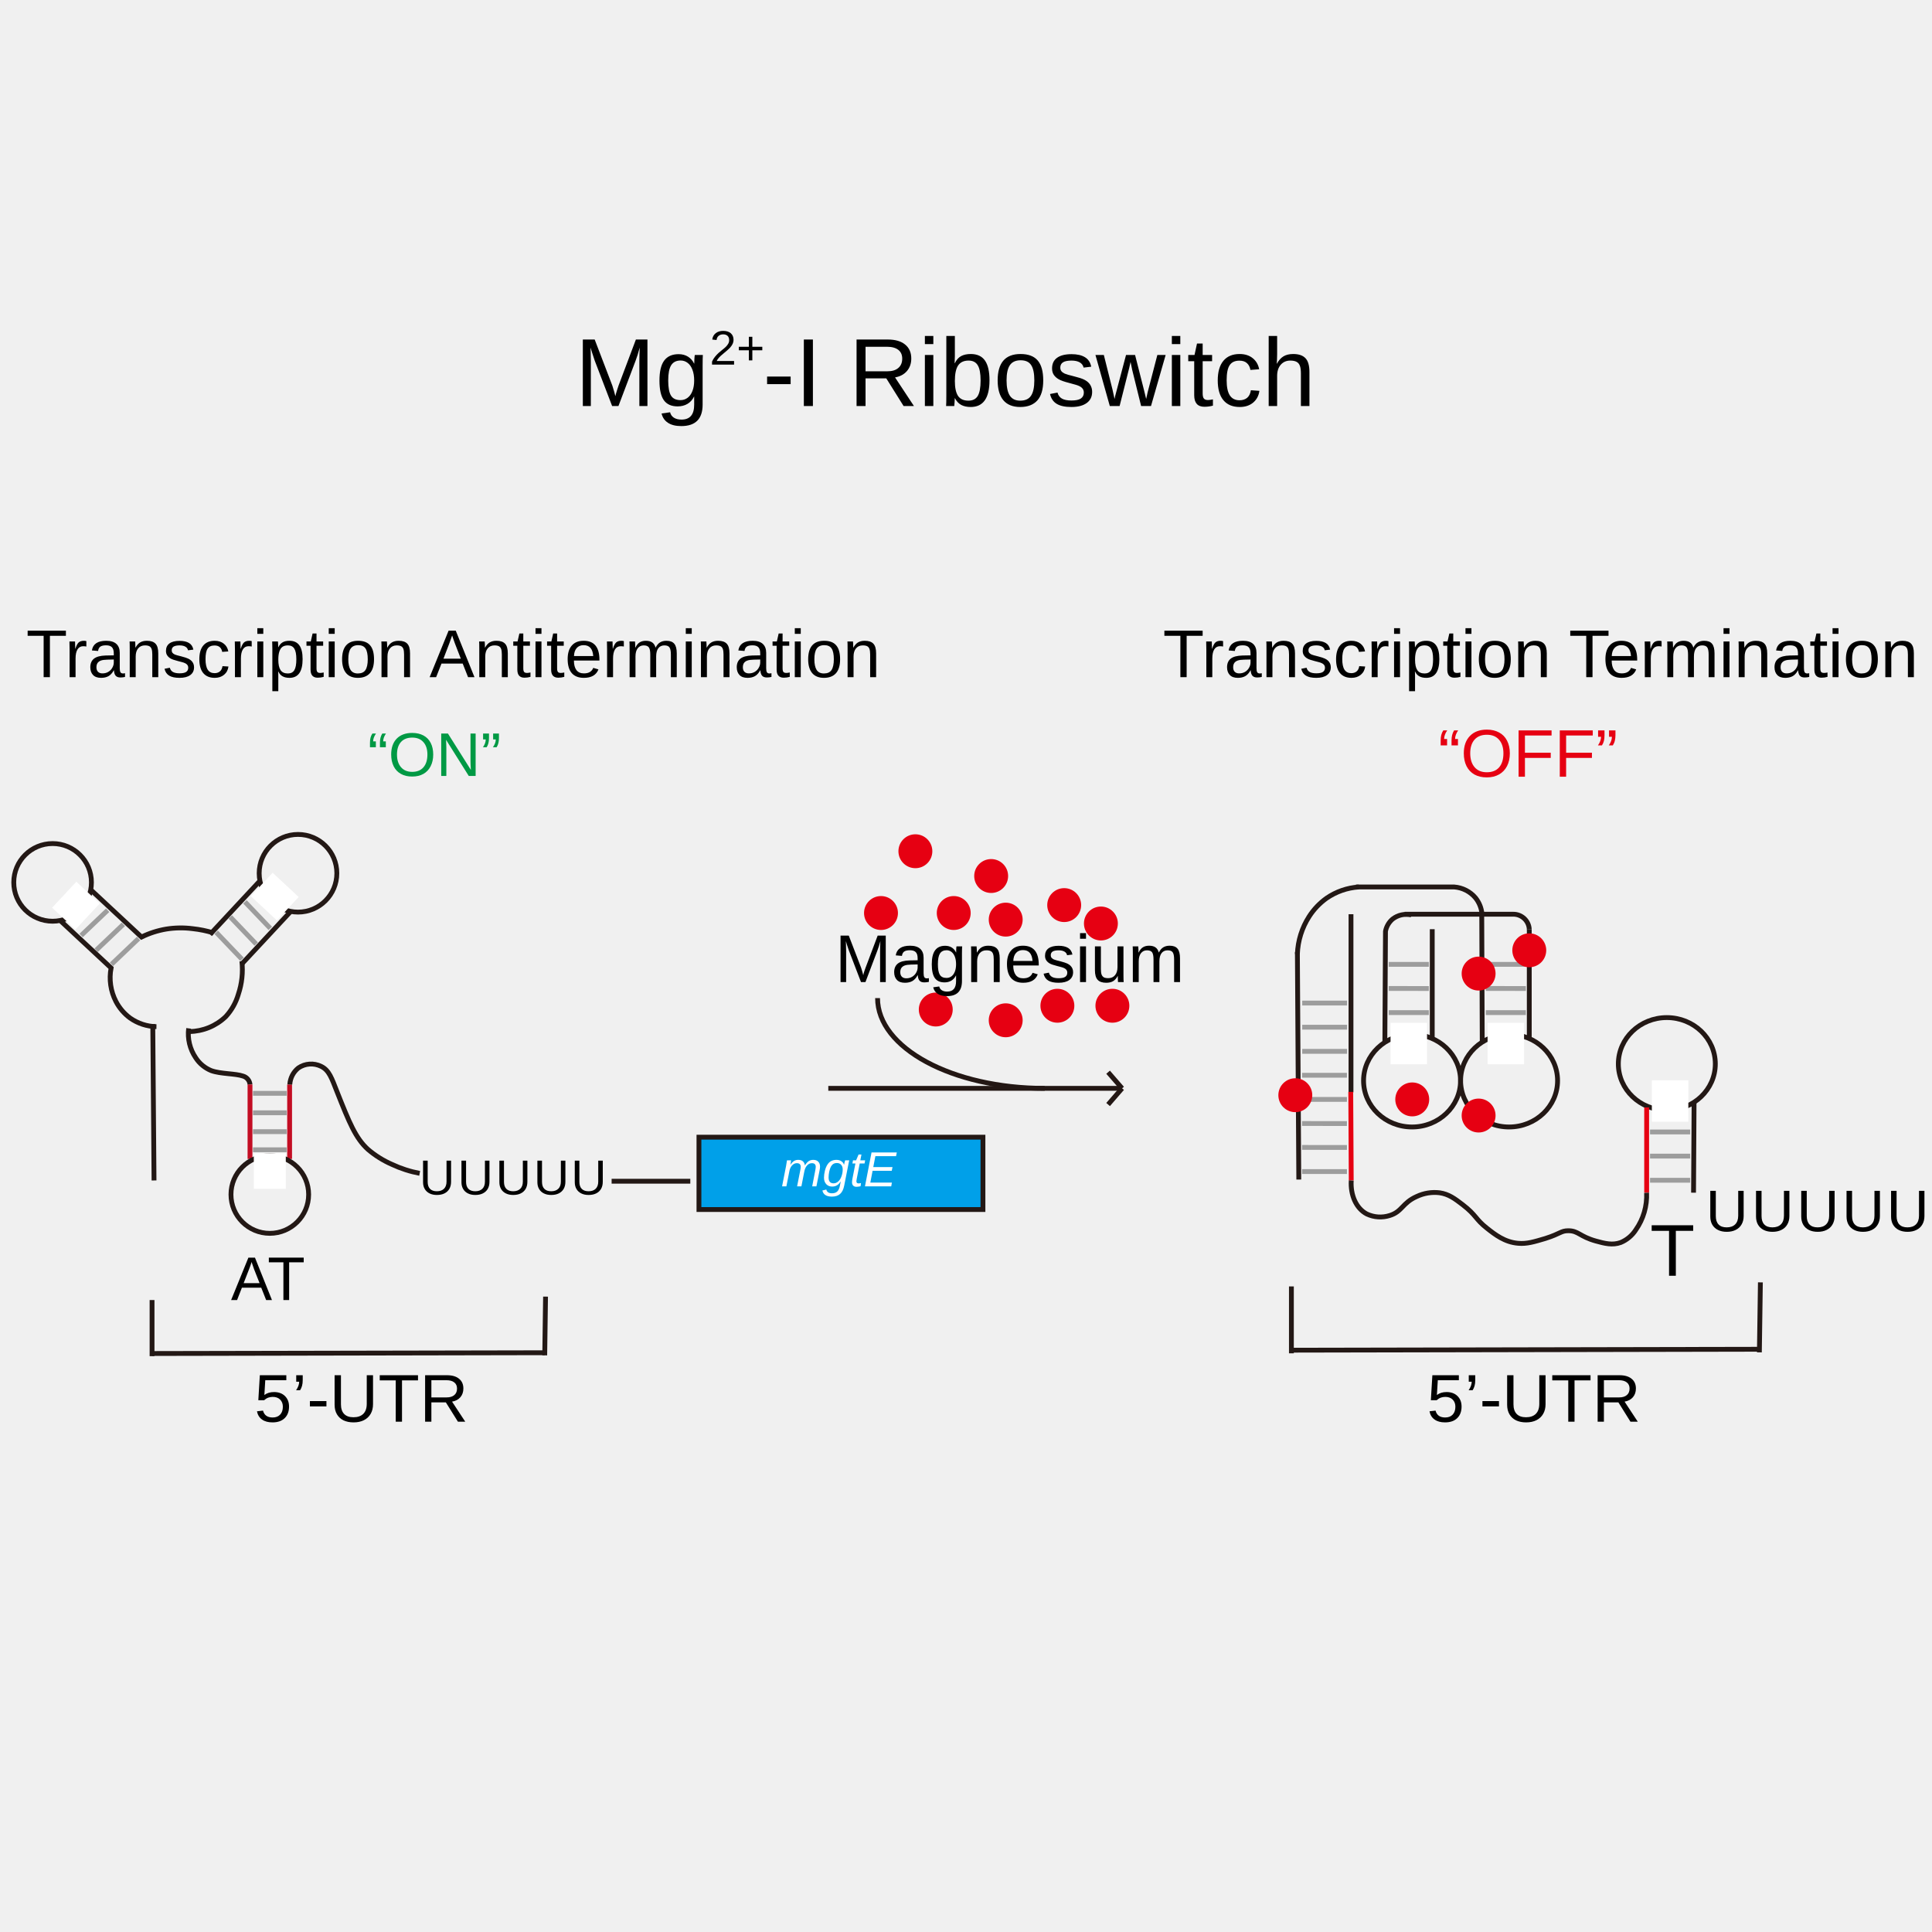
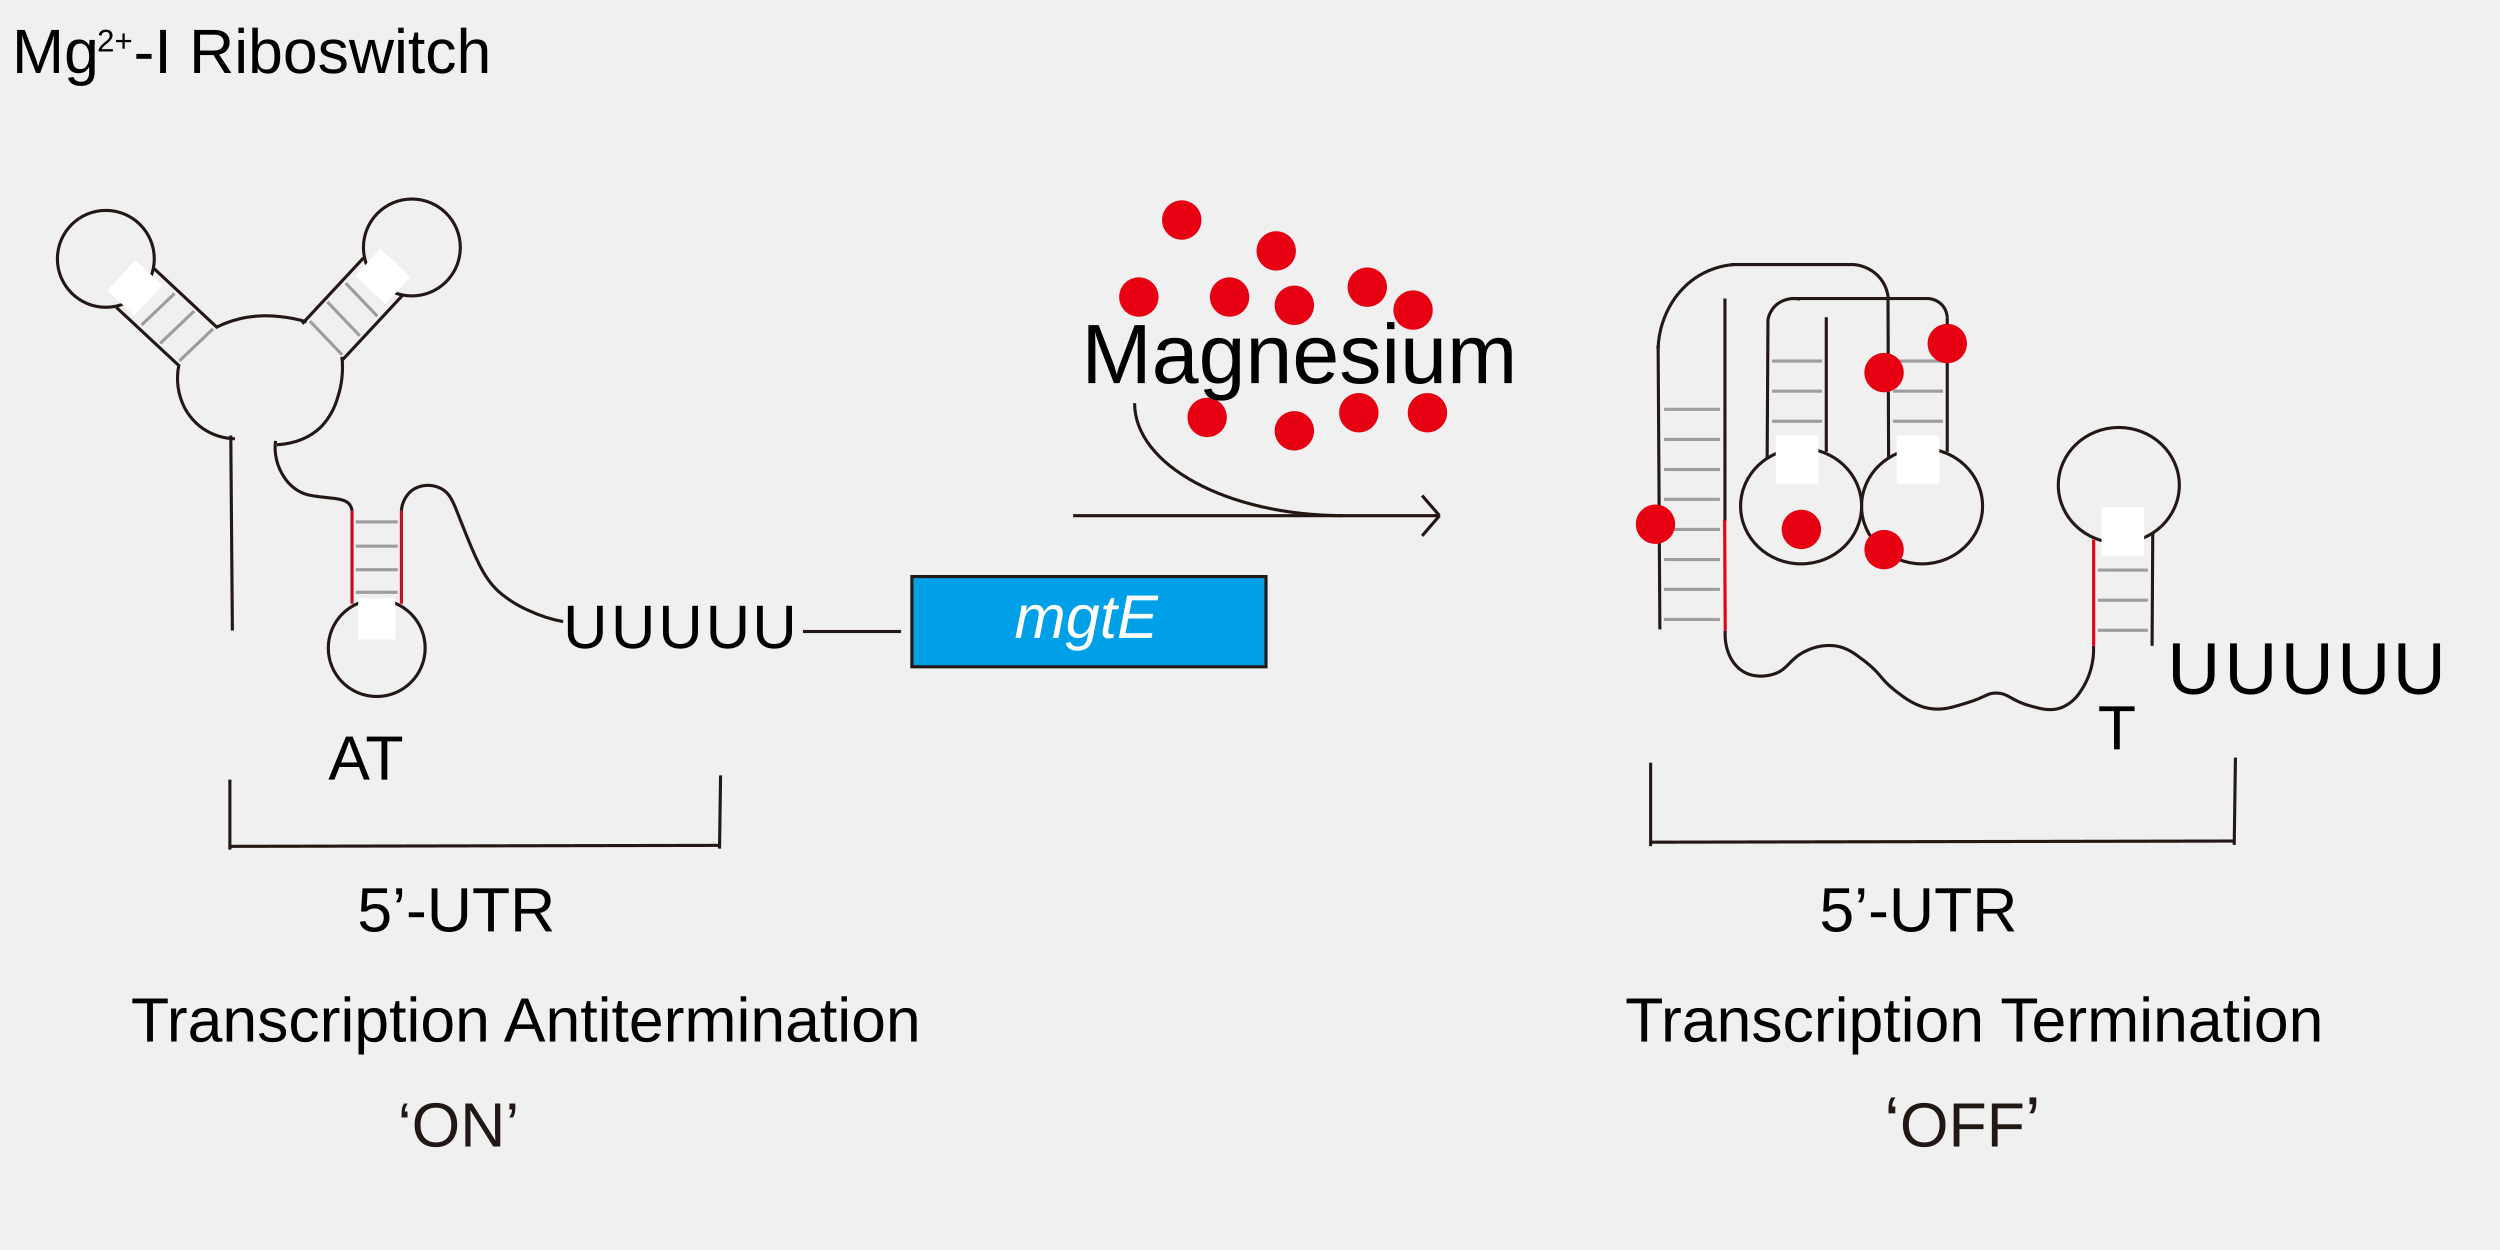
- <svg xmlns="http://www.w3.org/2000/svg" id="图层_1" data-name="图层 1" viewBox="0 0 400 400">
+ <svg xmlns="http://www.w3.org/2000/svg" id="图层_1" data-name="图层 1" viewBox="0 0 800 400">
  <defs>
-     <style>.cls-1{font-size:14px;}.cls-1,.cls-12,.cls-16,.cls-17,.cls-18,.cls-23,.cls-24,.cls-4,.cls-9{font-family:ArialMT, Arial;}.cls-2{letter-spacing:-0.04em;}.cls-3{letter-spacing:-0.06em;}.cls-12,.cls-4{font-size:12.76px;}.cls-4{fill:#094;}.cls-14,.cls-22,.cls-5,.cls-6,.cls-8{fill:none;}.cls-10,.cls-5{stroke:#231815;}.cls-6{stroke:#9d9d9d;}.cls-11,.cls-7{fill:#fff;}.cls-7{stroke:#fff;}.cls-8{stroke:#c30d23;}.cls-11,.cls-9{font-size:10.21px;}.cls-10{fill:#00a0e9;}.cls-11{font-family:Arial-ItalicMT, Arial;font-style:italic;}.cls-12{letter-spacing:-0.07em;}.cls-13{letter-spacing:-0.02em;}.cls-14,.cls-15{stroke:#e60012;}.cls-15,.cls-18{fill:#e60012;}.cls-16{font-size:12.16px;}.cls-17{font-size:15.21px;letter-spacing:-0.02em;}.cls-18{font-size:13.96px;}.cls-19{letter-spacing:-0.02em;}.cls-20{letter-spacing:-0.11em;}.cls-21{fill:#231714;}.cls-21,.cls-22{stroke:#231714;stroke-miterlimit:10;}.cls-23{font-size:20px;}.cls-24{font-size:10px;}</style>
+     <style>.cls-1,.cls-10,.cls-15,.cls-22,.cls-24{font-size:20px;}.cls-1,.cls-10,.cls-14,.cls-15,.cls-16,.cls-2,.cls-22,.cls-23,.cls-7{font-family:ArialMT, Arial;}.cls-2{font-size:10px;}.cls-12,.cls-18,.cls-3,.cls-4,.cls-6{fill:none;}.cls-3,.cls-8{stroke:#231815;}.cls-4{stroke:#9d9d9d;}.cls-5,.cls-9{fill:#fff;}.cls-5{stroke:#fff;}.cls-6{stroke:#c30d23;}.cls-7,.cls-9{font-size:19.67px;}.cls-8{fill:#00a0e9;}.cls-9{font-family:Arial-ItalicMT, Arial;font-style:italic;}.cls-10{letter-spacing:-0.07em;}.cls-11,.cls-15{letter-spacing:-0.02em;}.cls-12,.cls-13{stroke:#e60012;}.cls-13{fill:#e60012;}.cls-14{font-size:23.45px;}.cls-16{font-size:26.98px;}.cls-17{fill:#231714;}.cls-17,.cls-18{stroke:#231714;stroke-miterlimit:10;}.cls-19{letter-spacing:-0.04em;}.cls-20{letter-spacing:-0.06em;}.cls-21{letter-spacing:-0.11em;}.cls-22,.cls-23{fill:#211815;}.cls-23{font-size:22.84px;}.cls-25{letter-spacing:-0.04em;}</style>
  </defs>
-   <text class="cls-1" transform="translate(5.41 140.2)">
-     <tspan class="cls-2">T</tspan>
-     <tspan x="8.03" y="0">ranscription</tspan>
-     <tspan class="cls-3" x="80.4" y="0"> </tspan>
-     <tspan x="83.51" y="0">Antitermination</tspan>
-   </text>
-   <text class="cls-4" transform="translate(76.13 160.65)">“ON”</text>
-   <circle class="cls-5" cx="10.89" cy="182.69" r="8.04" />
-   <path class="cls-5" d="M12.62,190.73,23,200.4a10.72,10.72,0,0,0,1,6.94,10,10,0,0,0,2.93,3.43,9.78,9.78,0,0,0,5.46,1.79" />
-   <path class="cls-5" d="M18.74,184.17,29.3,194a18.76,18.76,0,0,1,5.14-1.65,19.11,19.11,0,0,1,5.43-.08,22.92,22.92,0,0,1,4.35.89" />
-   <line class="cls-6" x1="16.8" y1="193.68" x2="22.29" y2="188.45" />
-   <line class="cls-6" x1="19.91" y1="196.73" x2="25.54" y2="191.37" />
-   <line class="cls-6" x1="23.09" y1="199.64" x2="28.69" y2="194.31" />
-   <rect class="cls-7" x="12.53" y="184.7" width="6.36" height="5.62" transform="translate(-132.11 71.08) rotate(-46.99)" />
-   <circle class="cls-5" cx="61.7" cy="180.8" r="8.04" />
-   <line class="cls-5" x1="53.66" y1="182.54" x2="43.49" y2="193.46" />
-   <line class="cls-5" x1="60.23" y1="188.66" x2="50.06" y2="199.58" />
-   <line class="cls-6" x1="50.71" y1="186.72" x2="55.96" y2="192.21" />
-   <line class="cls-6" x1="47.67" y1="189.84" x2="53.04" y2="195.46" />
-   <line class="cls-6" x1="44.76" y1="193.02" x2="50.1" y2="198.61" />
-   <rect class="cls-7" x="54.07" y="182.45" width="5.62" height="6.36" transform="translate(-117.74 100.78) rotate(-47.05)" />
-   <path class="cls-5" d="M50.08,199a15.93,15.93,0,0,1-.73,6.84,11.56,11.56,0,0,1-2.61,4.64,11.09,11.09,0,0,1-7.49,3.09" />
-   <line class="cls-5" x1="31.63" y1="212.02" x2="31.89" y2="244.4" />
-   <path class="cls-5" d="M39.06,212.91A8.85,8.85,0,0,0,40.52,219a6.93,6.93,0,0,0,3.21,2.66c2,.72,5,.57,6.62,1.14a2,2,0,0,1,1.41,1.74" />
-   <line class="cls-8" x1="51.76" y1="224.53" x2="51.76" y2="239.95" />
-   <line class="cls-8" x1="59.96" y1="224.53" x2="59.96" y2="239.95" />
-   <line class="cls-6" x1="52.38" y1="226.36" x2="59.35" y2="226.36" />
-   <line class="cls-6" x1="52.38" y1="230.39" x2="59.35" y2="230.39" />
-   <line class="cls-6" x1="52.38" y1="234.3" x2="59.35" y2="234.3" />
-   <line class="cls-6" x1="52.38" y1="238.05" x2="59.35" y2="238.05" />
-   <circle class="cls-5" cx="55.86" cy="247.31" r="8.04" />
-   <rect class="cls-7" x="53.05" y="239.27" width="5.62" height="6.36" />
-   <path class="cls-5" d="M60,224.53a4.74,4.74,0,0,1,1.77-3.42,4.68,4.68,0,0,1,4.72-.33c1.67.81,2.17,2.43,3.31,5.31,2.52,6.34,3.82,9.56,6.38,11.88a20,20,0,0,0,5,3.12,23.93,23.93,0,0,0,5.71,1.84" />
-   <text class="cls-9" transform="translate(86.81 247.31)">U</text>
-   <text class="cls-9" transform="translate(94.76 247.31)">U</text>
-   <text class="cls-9" transform="translate(102.61 247.31)">U</text>
-   <text class="cls-9" transform="translate(110.48 247.31)">U</text>
-   <text class="cls-9" transform="translate(118.22 247.31)">U</text>
-   <line class="cls-5" x1="126.63" y1="244.56" x2="142.92" y2="244.56" />
-   <rect class="cls-10" x="144.71" y="235.44" width="58.8" height="14.98" />
-   <text class="cls-11" transform="translate(161.75 245.62)">mgtE</text>
-   <line class="cls-5" x1="31.48" y1="269.16" x2="31.48" y2="280.78" />
-   <line class="cls-5" x1="112.79" y1="280.07" x2="31.48" y2="280.23" />
-   <line class="cls-5" x1="112.95" y1="268.45" x2="112.78" y2="280.61" />
-   <text class="cls-12" transform="translate(47.82 269.16)">A<tspan class="cls-13" x="7.56" y="0">T</tspan>
-   </text>
-   <text class="cls-1" transform="translate(52.64 294.35)">5’-UTR</text>
-   <line class="cls-5" x1="268.9" y1="244.21" x2="268.61" y2="197.08" />
-   <ellipse class="cls-5" cx="345.1" cy="220.27" rx="10.04" ry="9.59" />
-   <rect class="cls-7" x="342.5" y="224.17" width="6.55" height="7.57" />
-   <line class="cls-14" x1="340.92" y1="229.28" x2="340.92" y2="246.93" />
-   <line class="cls-5" x1="350.74" y1="228.21" x2="350.63" y2="246.93" />
-   <line class="cls-6" x1="341.62" y1="234.36" x2="349.93" y2="234.36" />
-   <line class="cls-6" x1="341.62" y1="239.36" x2="349.93" y2="239.36" />
-   <line class="cls-6" x1="341.62" y1="244.36" x2="349.93" y2="244.36" />
-   <ellipse class="cls-5" cx="292.35" cy="223.74" rx="10.04" ry="9.59" />
-   <rect class="cls-7" x="288.4" y="212.27" width="6.55" height="7.57" />
-   <line class="cls-5" x1="296.53" y1="214.74" x2="296.53" y2="192.38" />
-   <path class="cls-5" d="M286.72,215.81l.13-23a4.43,4.43,0,0,1,1.46-2.52,4.66,4.66,0,0,1,3.89-.87" />
-   <line class="cls-6" x1="295.83" y1="209.65" x2="287.52" y2="209.65" />
-   <line class="cls-6" x1="295.83" y1="204.66" x2="287.52" y2="204.65" />
-   <line class="cls-6" x1="295.83" y1="199.66" x2="287.52" y2="199.66" />
-   <ellipse class="cls-5" cx="312.44" cy="223.74" rx="10.04" ry="9.59" />
-   <rect class="cls-7" x="308.49" y="212.27" width="6.55" height="7.57" />
-   <line class="cls-5" x1="316.62" y1="214.74" x2="316.62" y2="192.38" />
-   <line class="cls-5" x1="306.88" y1="215.81" x2="306.78" y2="189.28" />
-   <line class="cls-6" x1="315.92" y1="209.65" x2="307.61" y2="209.65" />
-   <line class="cls-6" x1="315.92" y1="204.66" x2="307.61" y2="204.65" />
-   <line class="cls-6" x1="315.92" y1="199.66" x2="307.61" y2="199.66" />
-   <circle class="cls-15" cx="292.39" cy="227.62" r="3.01" />
-   <circle class="cls-15" cx="306.13" cy="230.96" r="3.01" />
-   <path class="cls-5" d="M268.61,197.53a15.42,15.42,0,0,1,2.43-7.77,13.89,13.89,0,0,1,3.6-3.79,13.34,13.34,0,0,1,6.69-2.33" />
-   <path class="cls-5" d="M290.81,189.28l22.45,0a3.3,3.3,0,0,1,3.36,3.13" />
-   <path class="cls-5" d="M280.72,183.64H301.1a6.39,6.39,0,0,1,4.37,2.23,6.2,6.2,0,0,1,1.36,3.38" />
-   <circle class="cls-15" cx="306.13" cy="201.57" r="3.01" />
-   <circle class="cls-15" cx="316.62" cy="196.75" r="3.01" />
-   <line class="cls-5" x1="279.71" y1="189.28" x2="279.71" y2="226.16" />
-   <line class="cls-14" x1="279.76" y1="244.41" x2="279.66" y2="226.06" />
-   <line class="cls-6" x1="278.9" y1="217.67" x2="269.61" y2="217.67" />
-   <line class="cls-6" x1="278.9" y1="212.67" x2="269.61" y2="212.67" />
-   <line class="cls-6" x1="278.9" y1="207.67" x2="269.61" y2="207.67" />
-   <line class="cls-6" x1="278.87" y1="232.62" x2="269.58" y2="232.61" />
-   <line class="cls-6" x1="278.87" y1="227.62" x2="269.58" y2="227.62" />
-   <line class="cls-6" x1="278.87" y1="222.62" x2="269.58" y2="222.62" />
-   <line class="cls-6" x1="278.87" y1="242.56" x2="269.58" y2="242.56" />
-   <line class="cls-6" x1="278.87" y1="237.57" x2="269.58" y2="237.56" />
-   <circle class="cls-15" cx="268.18" cy="226.75" r="3.01" />
-   <line class="cls-5" x1="267.37" y1="266.34" x2="267.37" y2="280.19" />
-   <line class="cls-5" x1="364.27" y1="279.35" x2="267.37" y2="279.54" />
-   <line class="cls-5" x1="364.47" y1="265.5" x2="364.26" y2="279.99" />
-   <text class="cls-16" transform="translate(353.16 254.91)">U</text>
-   <text class="cls-16" transform="translate(362.63 254.91)">U</text>
-   <text class="cls-16" transform="translate(371.99 254.91)">U</text>
-   <text class="cls-16" transform="translate(381.37 254.91)">U</text>
-   <text class="cls-16" transform="translate(390.59 254.91)">U</text>
-   <path class="cls-5" d="M279.76,244.41c-.19,3,1,5.78,3.23,6.94a6.5,6.5,0,0,0,4.73.31c2.61-.8,2.59-2.61,5.6-3.94a8.64,8.64,0,0,1,4.73-.77c1.88.27,3.13,1.2,4.82,2.5,2.83,2.18,2.55,2.93,5,4.85,1.66,1.31,3.66,2.88,6.45,3.11,1.8.16,3.31-.31,5.64-1,3.15-1,3.2-1.6,4.74-1.6,2.11,0,2.31,1.19,5.73,2.14,1.82.5,3.42.92,5.14.29a6.85,6.85,0,0,0,3.11-2.62,12.38,12.38,0,0,0,2.23-7.67" />
-   <text class="cls-17" transform="translate(341.62 264.13)">T</text>
-   <text class="cls-18" transform="translate(297.76 160.81)">“OFF”</text>
-   <text class="cls-1" transform="translate(240.76 140.2)">
-     <tspan class="cls-2">T</tspan>
-     <tspan x="8.03" y="0">ranscription</tspan>
-     <tspan class="cls-19" x="80.4" y="0"> </tspan>
-     <tspan class="cls-20" x="84.03" y="0">T</tspan>
-     <tspan x="91.03" y="0">ermination</tspan>
-   </text>
-   <text class="cls-1" transform="translate(295.4 294.35)">5’-UTR</text>
-   <circle class="cls-15" cx="189.52" cy="176.24" r="3.01" />
-   <circle class="cls-15" cx="208.22" cy="190.4" r="3.01" />
-   <circle class="cls-15" cx="197.46" cy="189.03" r="3.01" />
-   <circle class="cls-15" cx="182.4" cy="189.03" r="3.01" />
-   <circle class="cls-15" cx="227.93" cy="191.2" r="3.01" />
-   <circle class="cls-15" cx="220.33" cy="187.39" r="3.01" />
-   <circle class="cls-15" cx="205.21" cy="181.37" r="3.01" />
-   <circle class="cls-15" cx="230.31" cy="208.23" r="3.01" />
-   <circle class="cls-15" cx="218.92" cy="208.23" r="3.01" />
-   <circle class="cls-15" cx="208.22" cy="211.24" r="3.01" />
-   <circle class="cls-15" cx="193.74" cy="209.01" r="3.01" />
-   <text class="cls-1" transform="translate(172.87 203.33)">Magnesium</text>
-   <line class="cls-21" x1="171.49" y1="225.33" x2="232.32" y2="225.33" />
-   <line class="cls-22" x1="229.42" y1="228.68" x2="232.32" y2="225.33" />
-   <line class="cls-22" x1="229.42" y1="221.99" x2="232.32" y2="225.33" />
-   <path class="cls-22" d="M181.69,206.65c0,10.33,15.48,18.68,34.61,18.68" />
-   <text class="cls-23" transform="translate(119.03 84.06)">
+   <text class="cls-1" transform="translate(3.84 23.35)">
    <tspan xml:space="preserve">Mg  -I Riboswitch</tspan>
  </text>
-   <text class="cls-24" transform="translate(146.92 75.49)">2+</text>
+   <text class="cls-2" transform="translate(31.06 16.47)">2+</text>
+   <circle class="cls-3" cx="33.87" cy="82.83" r="15.5" />
+   <path class="cls-3" d="M37.21,98.33l20,18.63A20.69,20.69,0,0,0,59,130.35a19.26,19.26,0,0,0,5.65,6.6,18.91,18.91,0,0,0,10.52,3.45" />
+   <path class="cls-3" d="M49,85.68l20.35,19a35.63,35.63,0,0,1,9.91-3.19,37.78,37.78,0,0,1,10.47-.16A44.41,44.41,0,0,1,98.11,103" />
+   <line class="cls-4" x1="45.27" y1="104.02" x2="55.85" y2="93.93" />
+   <line class="cls-4" x1="51.26" y1="109.9" x2="62.11" y2="99.56" />
+   <line class="cls-4" x1="57.4" y1="115.5" x2="68.17" y2="105.22" />
+   <rect class="cls-5" x="37.04" y="86.7" width="12.25" height="10.84" transform="translate(-53.64 60.84) rotate(-46.99)" />
+   <circle class="cls-3" cx="131.8" cy="79.19" r="15.5" />
+   <line class="cls-3" x1="116.31" y1="82.54" x2="96.71" y2="103.6" />
+   <line class="cls-3" x1="128.97" y1="94.33" x2="109.38" y2="115.39" />
+   <line class="cls-4" x1="110.63" y1="90.61" x2="120.73" y2="101.18" />
+   <line class="cls-4" x1="104.76" y1="96.61" x2="115.11" y2="107.44" />
+   <line class="cls-4" x1="99.16" y1="102.75" x2="109.45" y2="113.52" />
+   <rect class="cls-5" x="117.1" y="82.37" width="10.84" height="12.25" transform="translate(-25.73 117.87) rotate(-47.05)" />
+   <path class="cls-3" d="M109.41,114.19A30.66,30.66,0,0,1,108,127.37a22.29,22.29,0,0,1-5,8.95c-5.16,5.29-12.09,5.87-14.44,6" />
+   <line class="cls-3" x1="73.85" y1="139.37" x2="74.36" y2="201.77" />
+   <path class="cls-3" d="M88.17,141.08A17,17,0,0,0,91,152.8a13.42,13.42,0,0,0,6.18,5.13c3.78,1.38,9.65,1.1,12.76,2.19a4.23,4.23,0,0,1,1.78,1.15,4.17,4.17,0,0,1,.94,2.2" />
+   <line class="cls-6" x1="112.65" y1="163.47" x2="112.65" y2="193.19" />
+   <line class="cls-6" x1="128.45" y1="163.47" x2="128.45" y2="193.19" />
+   <line class="cls-4" x1="113.83" y1="167" x2="127.27" y2="167.01" />
+   <line class="cls-4" x1="113.83" y1="174.77" x2="127.27" y2="174.77" />
+   <line class="cls-4" x1="113.83" y1="182.31" x2="127.27" y2="182.31" />
+   <line class="cls-4" x1="113.83" y1="189.53" x2="127.27" y2="189.53" />
+   <circle class="cls-3" cx="120.55" cy="207.38" r="15.5" />
+   <rect class="cls-5" x="115.13" y="191.88" width="10.84" height="12.25" />
+   <path class="cls-3" d="M128.45,163.47a9.14,9.14,0,0,1,3.4-6.59,9,9,0,0,1,9.11-.63c3.23,1.56,4.18,4.68,6.38,10.24,4.85,12.22,7.37,18.42,12.3,22.88a37.74,37.74,0,0,0,9.55,6,45.41,45.41,0,0,0,11,3.55" />
+   <text class="cls-7" transform="translate(180.2 207.38)">U</text>
+   <text class="cls-7" transform="translate(195.52 207.38)">U</text>
+   <text class="cls-7" transform="translate(210.65 207.38)">U</text>
+   <text class="cls-7" transform="translate(225.82 207.38)">U</text>
+   <text class="cls-7" transform="translate(240.74 207.38)">U</text>
+   <line class="cls-3" x1="256.95" y1="202.08" x2="288.34" y2="202.08" />
+   <rect class="cls-8" x="291.8" y="184.5" width="113.32" height="28.88" />
+   <text class="cls-9" transform="translate(324.63 204.13)">mgtE</text>
+   <line class="cls-3" x1="73.56" y1="249.49" x2="73.56" y2="271.88" />
+   <line class="cls-3" x1="230.27" y1="270.52" x2="73.56" y2="270.83" />
+   <line class="cls-3" x1="230.58" y1="248.13" x2="230.25" y2="271.56" />
+   <text class="cls-10" transform="translate(105.05 249.48)">A<tspan class="cls-11" x="11.86" y="0">T</tspan>
+   </text>
+   <text class="cls-1" transform="translate(114.35 298.04)">5’-UTR</text>
+   <line class="cls-3" x1="531.16" y1="201.41" x2="530.6" y2="110.58" />
+   <ellipse class="cls-3" cx="678.02" cy="155.27" rx="19.36" ry="18.48" />
+   <rect class="cls-5" x="673" y="162.78" width="12.63" height="14.6" />
+   <line class="cls-12" x1="669.96" y1="172.63" x2="669.96" y2="206.65" />
+   <line class="cls-3" x1="688.88" y1="170.57" x2="688.67" y2="206.65" />
+   <line class="cls-4" x1="671.3" y1="182.42" x2="687.32" y2="182.43" />
+   <line class="cls-4" x1="671.3" y1="192.06" x2="687.32" y2="192.06" />
+   <line class="cls-4" x1="671.3" y1="201.69" x2="687.32" y2="201.69" />
+   <ellipse class="cls-3" cx="576.35" cy="161.96" rx="19.36" ry="18.48" />
+   <rect class="cls-5" x="568.74" y="139.85" width="12.63" height="14.6" />
+   <line class="cls-3" x1="584.41" y1="144.6" x2="584.41" y2="101.52" />
+   <path class="cls-3" d="M565.49,146.66l.26-44.37a8.49,8.49,0,0,1,2.82-4.87,8.93,8.93,0,0,1,7.48-1.68" />
+   <line class="cls-4" x1="583.06" y1="134.8" x2="567.04" y2="134.8" />
+   <line class="cls-4" x1="583.06" y1="125.17" x2="567.04" y2="125.17" />
+   <line class="cls-4" x1="583.06" y1="115.54" x2="567.04" y2="115.53" />
+   <ellipse class="cls-3" cx="615.06" cy="161.96" rx="19.36" ry="18.48" />
+   <rect class="cls-5" x="607.45" y="139.85" width="12.63" height="14.6" />
+   <line class="cls-3" x1="623.12" y1="144.6" x2="623.12" y2="101.52" />
+   <line class="cls-3" x1="604.35" y1="146.66" x2="604.16" y2="95.53" />
+   <line class="cls-4" x1="621.77" y1="134.8" x2="605.76" y2="134.8" />
+   <line class="cls-4" x1="621.77" y1="125.17" x2="605.76" y2="125.17" />
+   <line class="cls-4" x1="621.77" y1="115.54" x2="605.76" y2="115.53" />
+   <circle class="cls-13" cx="576.43" cy="169.42" r="5.8" />
+   <circle class="cls-13" cx="602.9" cy="175.88" r="5.8" />
+   <path class="cls-3" d="M530.6,111.43a29.56,29.56,0,0,1,4.67-15,27,27,0,0,1,7-7.32,25.77,25.77,0,0,1,12.88-4.49" />
+   <path class="cls-3" d="M573.37,95.53l43.28,0a6.61,6.61,0,0,1,4.67,1.92,6.5,6.5,0,0,1,1.8,4.12" />
+   <path class="cls-3" d="M553.93,84.66h39.28A12.35,12.35,0,0,1,601.63,89a12,12,0,0,1,2.62,6.51" />
+   <circle class="cls-13" cx="602.9" cy="119.23" r="5.8" />
+   <circle class="cls-13" cx="623.12" cy="109.94" r="5.8" />
+   <line class="cls-3" x1="551.98" y1="95.53" x2="551.98" y2="166.62" />
+   <line class="cls-12" x1="552.07" y1="201.79" x2="551.89" y2="166.43" />
+   <line class="cls-4" x1="550.42" y1="150.25" x2="532.52" y2="150.25" />
+   <line class="cls-4" x1="550.42" y1="140.62" x2="532.52" y2="140.61" />
+   <line class="cls-4" x1="550.42" y1="130.98" x2="532.52" y2="130.98" />
+   <line class="cls-4" x1="550.37" y1="179.06" x2="532.47" y2="179.05" />
+   <line class="cls-4" x1="550.37" y1="169.42" x2="532.47" y2="169.42" />
+   <line class="cls-4" x1="550.37" y1="159.79" x2="532.47" y2="159.79" />
+   <line class="cls-4" x1="550.37" y1="198.23" x2="532.47" y2="198.23" />
+   <line class="cls-4" x1="550.37" y1="188.6" x2="532.47" y2="188.6" />
+   <circle class="cls-13" cx="529.75" cy="167.75" r="5.8" />
+   <line class="cls-3" x1="528.2" y1="244.06" x2="528.2" y2="270.75" />
+   <line class="cls-3" x1="714.97" y1="269.13" x2="528.2" y2="269.5" />
+   <line class="cls-3" x1="715.34" y1="242.44" x2="714.95" y2="270.37" />
+   <text class="cls-14" transform="translate(693.54 222.02)">U</text>
+   <text class="cls-14" transform="translate(711.81 222.02)">U</text>
+   <text class="cls-14" transform="translate(729.84 222.02)">U</text>
+   <text class="cls-14" transform="translate(747.92 222.02)">U</text>
+   <text class="cls-14" transform="translate(765.69 222.02)">U</text>
+   <path class="cls-3" d="M552.07,201.79c-.36,5.85,2,11.14,6.24,13.38,3.94,2.08,8.24.87,9.12.6,5-1.54,5-5,10.78-7.6a16.64,16.64,0,0,1,9.13-1.49c3.63.53,6,2.33,9.29,4.83,5.46,4.19,4.92,5.63,9.65,9.35,3.2,2.51,7.05,5.54,12.42,6,3.48.3,6.39-.59,10.88-2,6.08-1.86,6.17-3.08,9.14-3.08,4.07,0,4.46,2.3,11,4.12,3.52,1,6.6,1.78,9.91.56a13.09,13.09,0,0,0,6-5,23.85,23.85,0,0,0,4.3-14.78" />
+   <text class="cls-15" transform="translate(671.3 239.8)">T</text>
+   <text class="cls-1" transform="translate(582.23 298.04)">5’-UTR</text>
+   <circle class="cls-13" cx="378.16" cy="70.41" r="5.8" />
+   <circle class="cls-13" cx="414.19" cy="97.69" r="5.8" />
+   <circle class="cls-13" cx="393.47" cy="95.05" r="5.8" />
+   <circle class="cls-13" cx="364.43" cy="95.05" r="5.8" />
+   <circle class="cls-13" cx="452.19" cy="99.23" r="5.8" />
+   <circle class="cls-13" cx="437.53" cy="91.89" r="5.8" />
+   <circle class="cls-13" cx="408.39" cy="80.29" r="5.8" />
+   <circle class="cls-13" cx="456.78" cy="132.07" r="5.8" />
+   <circle class="cls-13" cx="434.83" cy="132.07" r="5.8" />
+   <circle class="cls-13" cx="414.19" cy="137.86" r="5.8" />
+   <circle class="cls-13" cx="386.29" cy="133.57" r="5.8" />
+   <text class="cls-16" transform="translate(346.06 122.61)">Magnesium</text>
+   <line class="cls-17" x1="343.41" y1="165.02" x2="460.64" y2="165.02" />
+   <line class="cls-18" x1="455.07" y1="171.48" x2="460.64" y2="165.02" />
+   <line class="cls-18" x1="455.07" y1="158.57" x2="460.64" y2="165.02" />
+   <path class="cls-18" d="M363.07,129c0,19.91,29.84,36,66.71,36" />
+   <text class="cls-1" transform="translate(41.91 333.3)">
+     <tspan class="cls-19">T</tspan>
+     <tspan x="11.47" y="0">ranscription</tspan>
+     <tspan class="cls-20" x="114.85" y="0"> </tspan>
+     <tspan x="119.31" y="0">Antitermination</tspan>
+   </text>
+   <text class="cls-1" transform="translate(520.05 333.3)">
+     <tspan class="cls-19">T</tspan>
+     <tspan x="11.47" y="0">ranscription</tspan>
+     <tspan class="cls-11" x="114.85" y="0"> </tspan>
+     <tspan class="cls-21" x="120.05" y="0">T</tspan>
+     <tspan x="130.05" y="0">ermination</tspan>
+   </text>
+   <text class="cls-22" transform="translate(127.27 366.89)">‘ON<tspan class="cls-19" x="34.44" y="0">’</tspan>
+   </text>
+   <text class="cls-23" transform="translate(602.9 366.89)">‘<tspan class="cls-24" x="5.07" y="0">OFF</tspan>
+     <tspan class="cls-25" x="45.06" y="0">’</tspan>
+   </text>
</svg>
